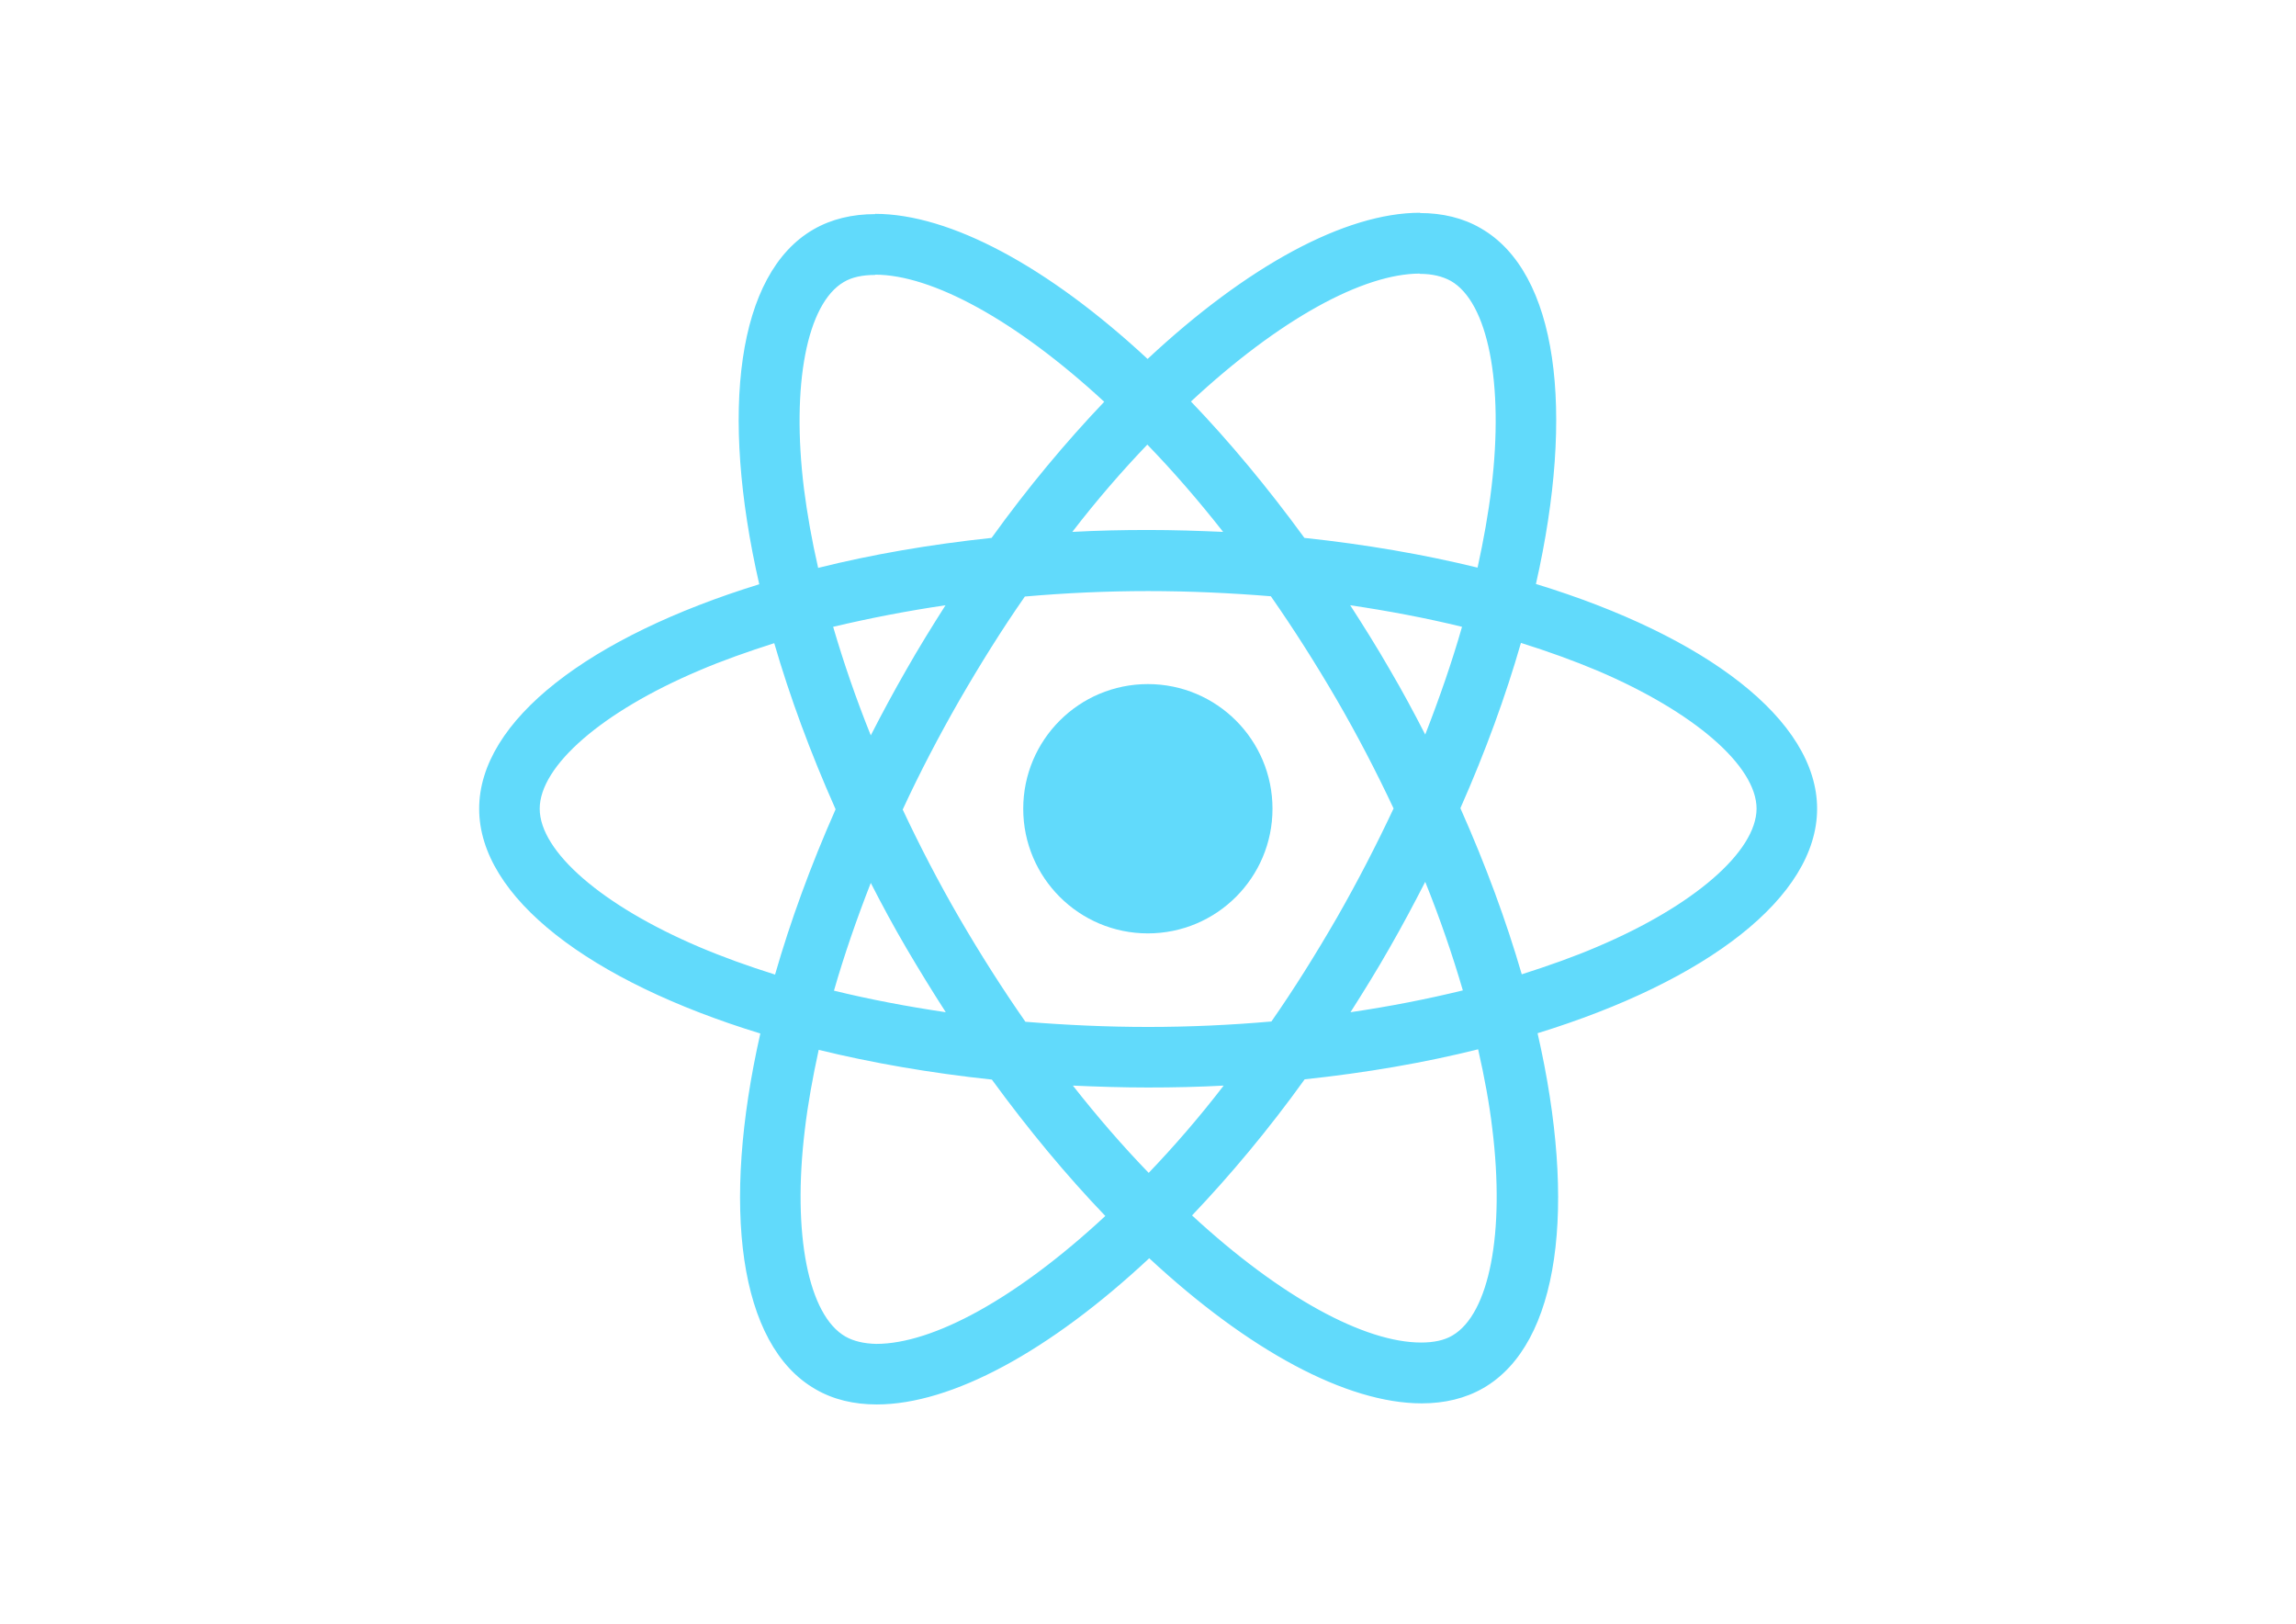
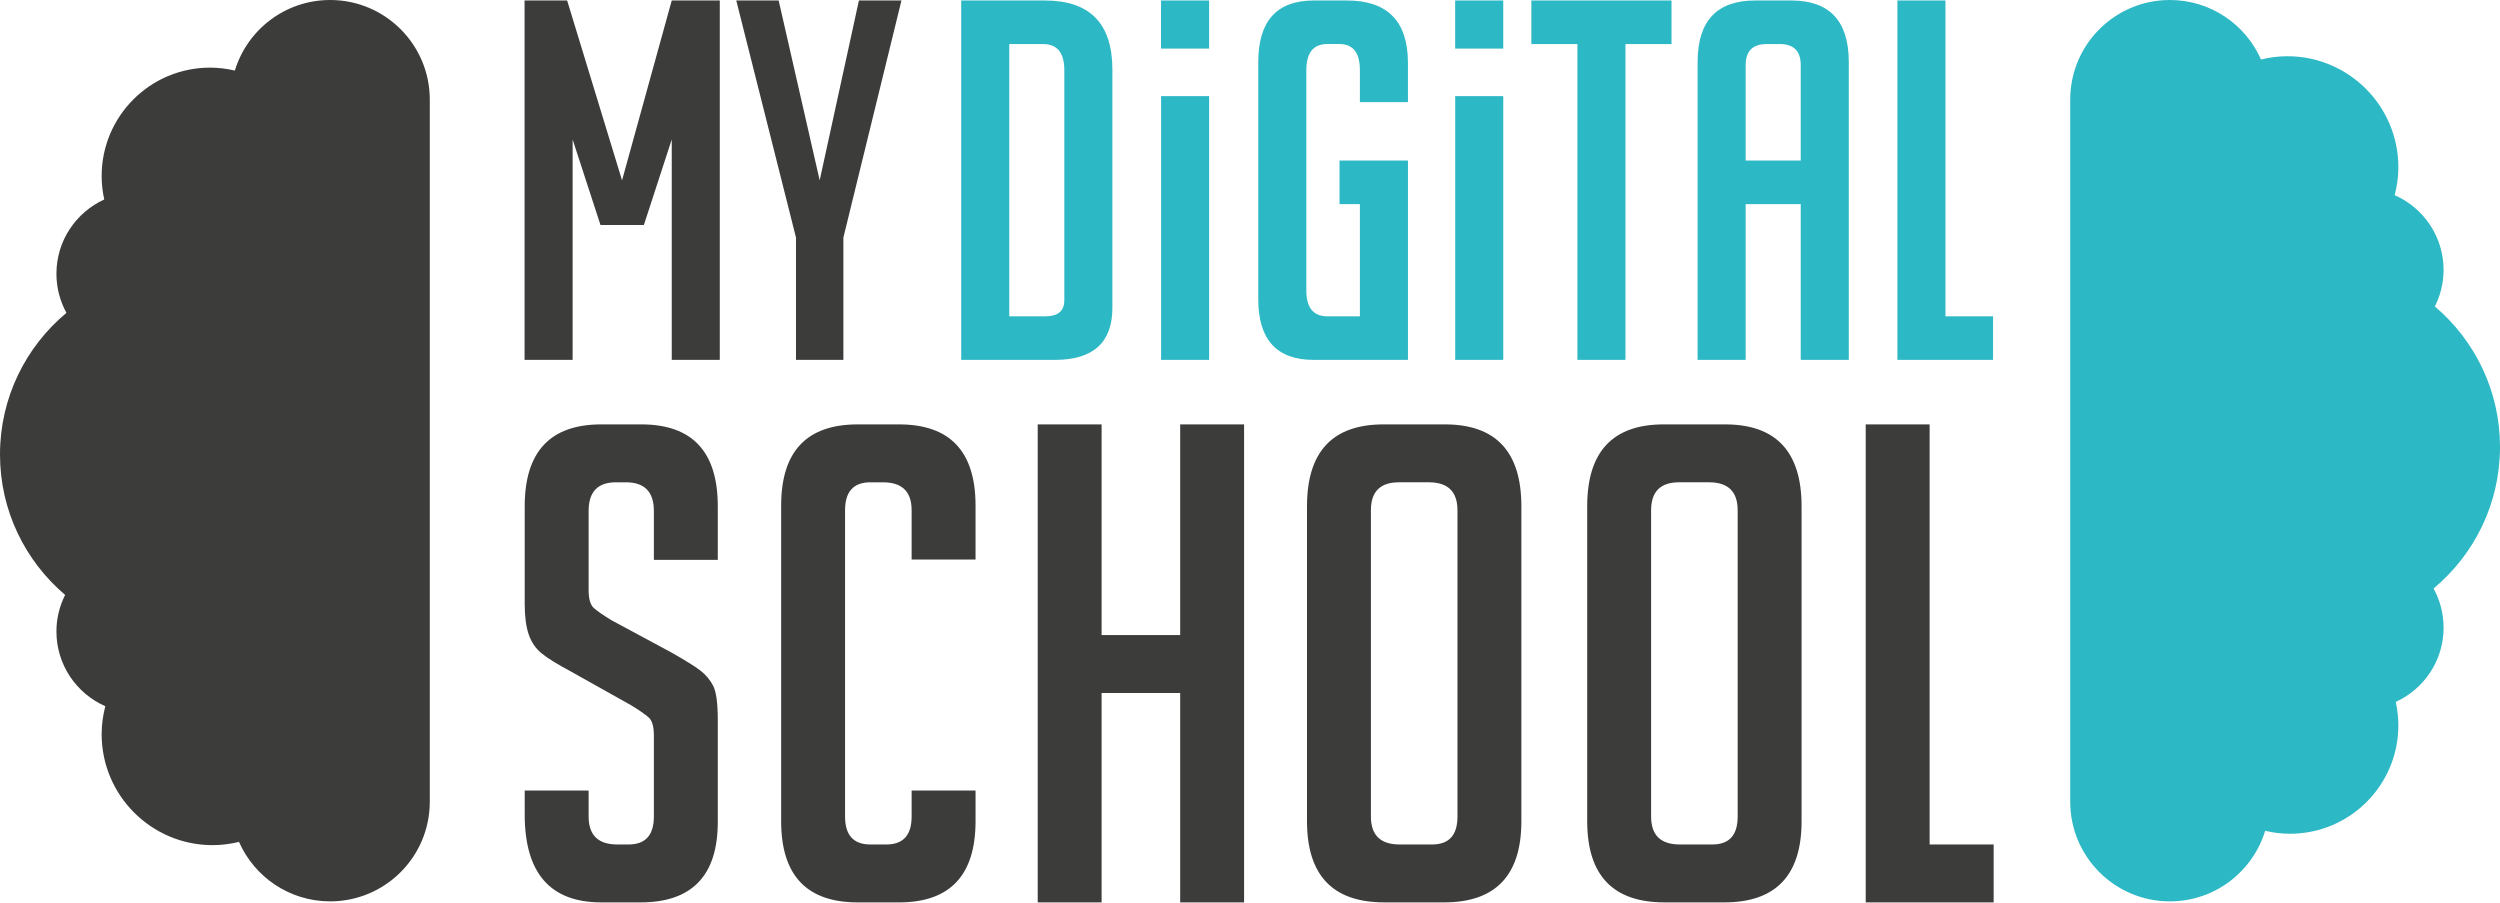
- <svg xmlns="http://www.w3.org/2000/svg" viewBox="0 0 841.9 595.3">
-   <g fill="#61DAFB">
-     <path d="M666.3 296.5c0-32.5-40.7-63.3-103.1-82.4 14.4-63.6 8-114.2-20.2-130.4-6.5-3.8-14.1-5.6-22.4-5.6v22.3c4.6 0 8.3.9 11.4 2.6 13.6 7.8 19.5 37.5 14.9 75.7-1.1 9.4-2.9 19.3-5.1 29.4-19.6-4.8-41-8.5-63.5-10.9-13.5-18.5-27.5-35.3-41.6-50 32.6-30.3 63.2-46.9 84-46.9V78c-27.5 0-63.5 19.6-99.9 53.6-36.4-33.8-72.4-53.2-99.9-53.2v22.3c20.7 0 51.4 16.5 84 46.6-14 14.7-28 31.4-41.3 49.9-22.6 2.4-44 6.1-63.6 11-2.3-10-4-19.7-5.2-29-4.7-38.2 1.1-67.9 14.6-75.8 3-1.8 6.9-2.6 11.5-2.6V78.5c-8.4 0-16 1.8-22.6 5.6-28.1 16.2-34.4 66.7-19.9 130.1-62.2 19.2-102.7 49.9-102.7 82.3 0 32.5 40.7 63.3 103.1 82.4-14.4 63.6-8 114.2 20.2 130.4 6.5 3.8 14.1 5.6 22.5 5.6 27.5 0 63.5-19.6 99.9-53.6 36.4 33.8 72.4 53.2 99.9 53.2 8.4 0 16-1.8 22.6-5.6 28.1-16.2 34.4-66.7 19.9-130.1 62-19.1 102.5-49.9 102.5-82.3zm-130.2-66.7c-3.7 12.9-8.3 26.2-13.5 39.5-4.1-8-8.4-16-13.1-24-4.6-8-9.5-15.8-14.4-23.4 14.2 2.1 27.9 4.7 41 7.9zm-45.8 106.5c-7.8 13.5-15.8 26.3-24.1 38.2-14.9 1.3-30 2-45.2 2-15.1 0-30.2-.7-45-1.9-8.3-11.9-16.4-24.6-24.2-38-7.6-13.1-14.5-26.4-20.8-39.8 6.2-13.4 13.2-26.8 20.7-39.9 7.8-13.5 15.8-26.3 24.1-38.2 14.9-1.3 30-2 45.2-2 15.1 0 30.2.7 45 1.9 8.3 11.9 16.4 24.6 24.2 38 7.6 13.1 14.5 26.4 20.8 39.8-6.3 13.4-13.2 26.8-20.7 39.9zm32.3-13c5.4 13.4 10 26.8 13.8 39.8-13.1 3.2-26.9 5.9-41.2 8 4.9-7.7 9.8-15.6 14.4-23.7 4.6-8 8.9-16.1 13-24.1zM421.2 430c-9.3-9.6-18.6-20.3-27.8-32 9 .4 18.2.7 27.5.7 9.4 0 18.7-.2 27.8-.7-9 11.7-18.3 22.4-27.5 32zm-74.4-58.9c-14.2-2.1-27.9-4.7-41-7.9 3.7-12.9 8.3-26.2 13.5-39.5 4.1 8 8.4 16 13.1 24 4.7 8 9.5 15.8 14.4 23.4zM420.7 163c9.3 9.6 18.6 20.3 27.8 32-9-.4-18.2-.7-27.5-.7-9.4 0-18.7.2-27.8.7 9-11.7 18.3-22.4 27.5-32zm-74 58.9c-4.9 7.7-9.8 15.6-14.4 23.7-4.6 8-8.9 16-13 24-5.4-13.4-10-26.8-13.8-39.8 13.1-3.1 26.9-5.8 41.2-7.9zm-90.5 125.2c-35.4-15.1-58.3-34.9-58.3-50.6 0-15.7 22.9-35.6 58.3-50.6 8.6-3.7 18-7 27.7-10.1 5.7 19.6 13.2 40 22.5 60.9-9.2 20.8-16.6 41.1-22.2 60.6-9.9-3.1-19.3-6.5-28-10.2zM310 490c-13.6-7.8-19.5-37.5-14.9-75.7 1.1-9.4 2.9-19.3 5.1-29.4 19.6 4.8 41 8.5 63.5 10.9 13.5 18.5 27.5 35.3 41.6 50-32.6 30.3-63.2 46.9-84 46.9-4.5-.1-8.3-1-11.3-2.7zm237.2-76.2c4.7 38.2-1.1 67.9-14.6 75.8-3 1.8-6.9 2.6-11.5 2.6-20.7 0-51.4-16.5-84-46.6 14-14.7 28-31.4 41.3-49.9 22.6-2.4 44-6.1 63.6-11 2.3 10.1 4.1 19.8 5.2 29.1zm38.5-66.7c-8.6 3.7-18 7-27.7 10.1-5.7-19.6-13.2-40-22.5-60.9 9.2-20.8 16.6-41.1 22.2-60.6 9.9 3.1 19.3 6.5 28.1 10.2 35.4 15.1 58.3 34.9 58.3 50.6-.1 15.7-23 35.6-58.4 50.6zM320.8 78.4z" />
-     <circle cx="420.9" cy="296.5" r="45.7" />
-     <path d="M520.5 78.1z" />
-   </g>
+ <svg xmlns="http://www.w3.org/2000/svg" width="600" height="216.576" viewBox="0 0 600 216.576">
+   <path d="M250.755.117H230.69v86.257h22.467c9.208 0 13.816-4.165 13.816-12.494V16.693c0-11.053-5.404-16.576-16.218-16.576zm4.682 71.963c0 2.564-1.52 3.84-4.563 3.84h-8.65V10.568h8.048c3.443 0 5.165 2.084 5.165 6.248V72.08zM323.254.117h-7.935c-8.89 0-13.333 4.927-13.333 14.777V71.84c0 9.691 4.444 14.535 13.333 14.535h22.59V38.532h-11.534v.004h-4.888v10.45h4.888V75.92h-7.81c-3.362 0-5.048-2.08-5.048-6.243V16.813c0-4.162 1.686-6.246 5.049-6.246h2.885c3.278 0 4.924 2.084 4.924 6.246v7.693h11.533V15.13c0-10.007-4.887-15.013-14.654-15.013zm44.27 10.451h11.053v75.807h11.533V10.568h11.053V.115h-33.639v10.453zM429.892.116h-8.648c-9.213 0-13.818 4.927-13.818 14.777v71.483h11.533V48.985h13.216v37.391h11.534V14.893c0-9.85-4.606-14.777-13.817-14.777zm2.283 38.415H418.96V15.612c0-3.363 1.683-5.043 5.046-5.043h3.127c3.363 0 5.043 1.68 5.043 5.043v22.92zM466.91.118h-11.533v86.257h22.953V75.922h-11.42V.118zM278.66 86.375h11.533V23.068H278.66v63.307zM290.187.115h-11.542v11.542h11.542V.115zm59.063 86.26h11.533V23.068H349.25v63.307zM360.778.115h-11.542v11.542h11.542V.115zM600 107.254c0-13.515-6.08-25.597-15.633-33.705a19.474 19.474 0 0 0 2.092-8.77c0-8.025-4.832-14.91-11.735-17.941.555-2.14.882-4.375.882-6.692 0-14.72-11.932-26.652-26.649-26.652-2.18 0-4.287.287-6.314.782C538.933 5.87 530.54.002 520.765.002c-13.208 0-23.914 10.706-23.914 23.914v168.5c0 13.208 10.706 23.914 23.914 23.914 10.783 0 19.89-7.135 22.873-16.937 1.913.446 3.892.708 5.942.708 14.37 0 26.026-11.653 26.026-26.027 0-1.93-.228-3.806-.626-5.617 6.766-3.09 11.48-9.893 11.48-17.819 0-3.403-.873-6.604-2.403-9.398 9.737-8.108 15.943-20.32 15.943-33.986z" fill="#2db8c5" />
+   <path d="M153.893 101.852h-9.586c-12.253 0-18.376 6.55-18.376 19.652v23.49c0 2.983.321 5.408.96 7.27.637 1.862 1.678 3.383 3.113 4.554 1.439 1.174 3.756 2.607 6.954 4.312l14.538 8.148c1.916 1.174 3.3 2.135 4.156 2.88.848.742 1.277 2.18 1.277 4.31v19.496c0 4.474-2.024 6.709-6.072 6.709h-2.715c-4.583 0-6.871-2.235-6.871-6.71v-6.234h-15.34v5.754c0 14.06 6.123 21.091 18.376 21.091h9.427c12.357 0 18.535-6.447 18.535-19.331v-24.448c0-4.046-.375-6.789-1.118-8.23a10.902 10.902 0 0 0-3.115-3.673c-1.334-1.012-3.6-2.422-6.792-4.236l-14.544-7.83c-1.913-1.17-3.3-2.129-4.15-2.873-.853-.745-1.28-2.184-1.28-4.313V122.62c0-4.58 2.184-6.868 6.55-6.868h2.4c4.472 0 6.709 2.289 6.709 6.868v11.75h15.34v-12.867c0-13.102-6.126-19.652-18.376-19.652zm61.863.001h-9.902c-12.256 0-18.379 6.496-18.379 19.49v75.74c0 12.994 6.123 19.493 18.379 19.493h9.902c12.252 0 18.376-6.5 18.376-19.494v-7.351h-15.34v6.231c0 4.475-2.024 6.712-6.073 6.712h-3.832c-4.05 0-6.072-2.237-6.072-6.712v-73.498c0-4.475 2.021-6.71 6.072-6.71h3.034c4.58 0 6.87 2.235 6.87 6.71v11.823h15.34v-12.944c0-12.994-6.123-19.49-18.375-19.49zm67.488 50.568h-18.857v-50.566H249.05v114.72h15.337v-50.256h18.857v50.256h15.337v-114.72h-15.337v50.566zm63.51-50.568h-14.698c-12.25 0-18.376 6.55-18.376 19.652v75.577c0 12.997 6.178 19.49 18.536 19.49h14.379c12.355 0 18.535-6.493 18.535-19.49v-75.577c0-13.102-6.126-19.652-18.376-19.652zm3.039 94.112c0 4.474-2.024 6.706-6.072 6.706h-7.83c-4.582 0-6.874-2.232-6.874-6.706v-73.502c0-4.471 2.238-6.712 6.712-6.712h7.193c4.577 0 6.87 2.24 6.87 6.712v73.502zm64.211-94.112h-14.697c-12.25 0-18.38 6.55-18.38 19.652v75.577c0 12.997 6.179 19.49 18.54 19.49h14.375c12.358 0 18.538-6.493 18.538-19.49v-75.577c0-13.102-6.129-19.652-18.376-19.652zm3.036 94.112c0 4.474-2.024 6.706-6.072 6.706h-7.829c-4.583 0-6.874-2.232-6.874-6.706v-73.502c0-4.471 2.24-6.712 6.715-6.712h7.192c4.577 0 6.868 2.24 6.868 6.712v73.502zm46.07 6.708V101.855h-15.338v114.72h30.706v-13.902h-15.369zM149.29 43.286L136.113.115h-10.217v86.26h11.533V33.473l6.687 20.525h10.416l6.686-20.525v52.902h11.53V.115h-11.53L149.29 43.286zm41.747 43.088h11.377V57.01L216.35.116H206.14l-9.415 43.169L186.88.116h-10.177l14.333 56.894v29.364zM79.235 0c-10.78 0-19.888 7.136-22.873 16.938a26.042 26.042 0 0 0-5.939-.708c-14.376 0-26.029 11.653-26.029 26.029 0 1.927.228 3.803.626 5.614-6.766 3.09-11.477 9.893-11.477 17.816 0 3.409.87 6.607 2.4 9.399C6.206 83.2 0 95.41 0 109.077c0 13.514 6.08 25.594 15.633 33.704a19.472 19.472 0 0 0-2.09 8.77c0 8.023 4.83 14.914 11.733 17.939-.552 2.143-.882 4.38-.882 6.695 0 14.717 11.932 26.651 26.652 26.651 2.177 0 4.284-.29 6.311-.782 3.707 8.404 12.102 14.274 21.878 14.274 13.208 0 23.914-10.706 23.914-23.911V23.914C103.15 10.706 92.443 0 79.235 0z" fill="#3c3c3b" />
</svg>
